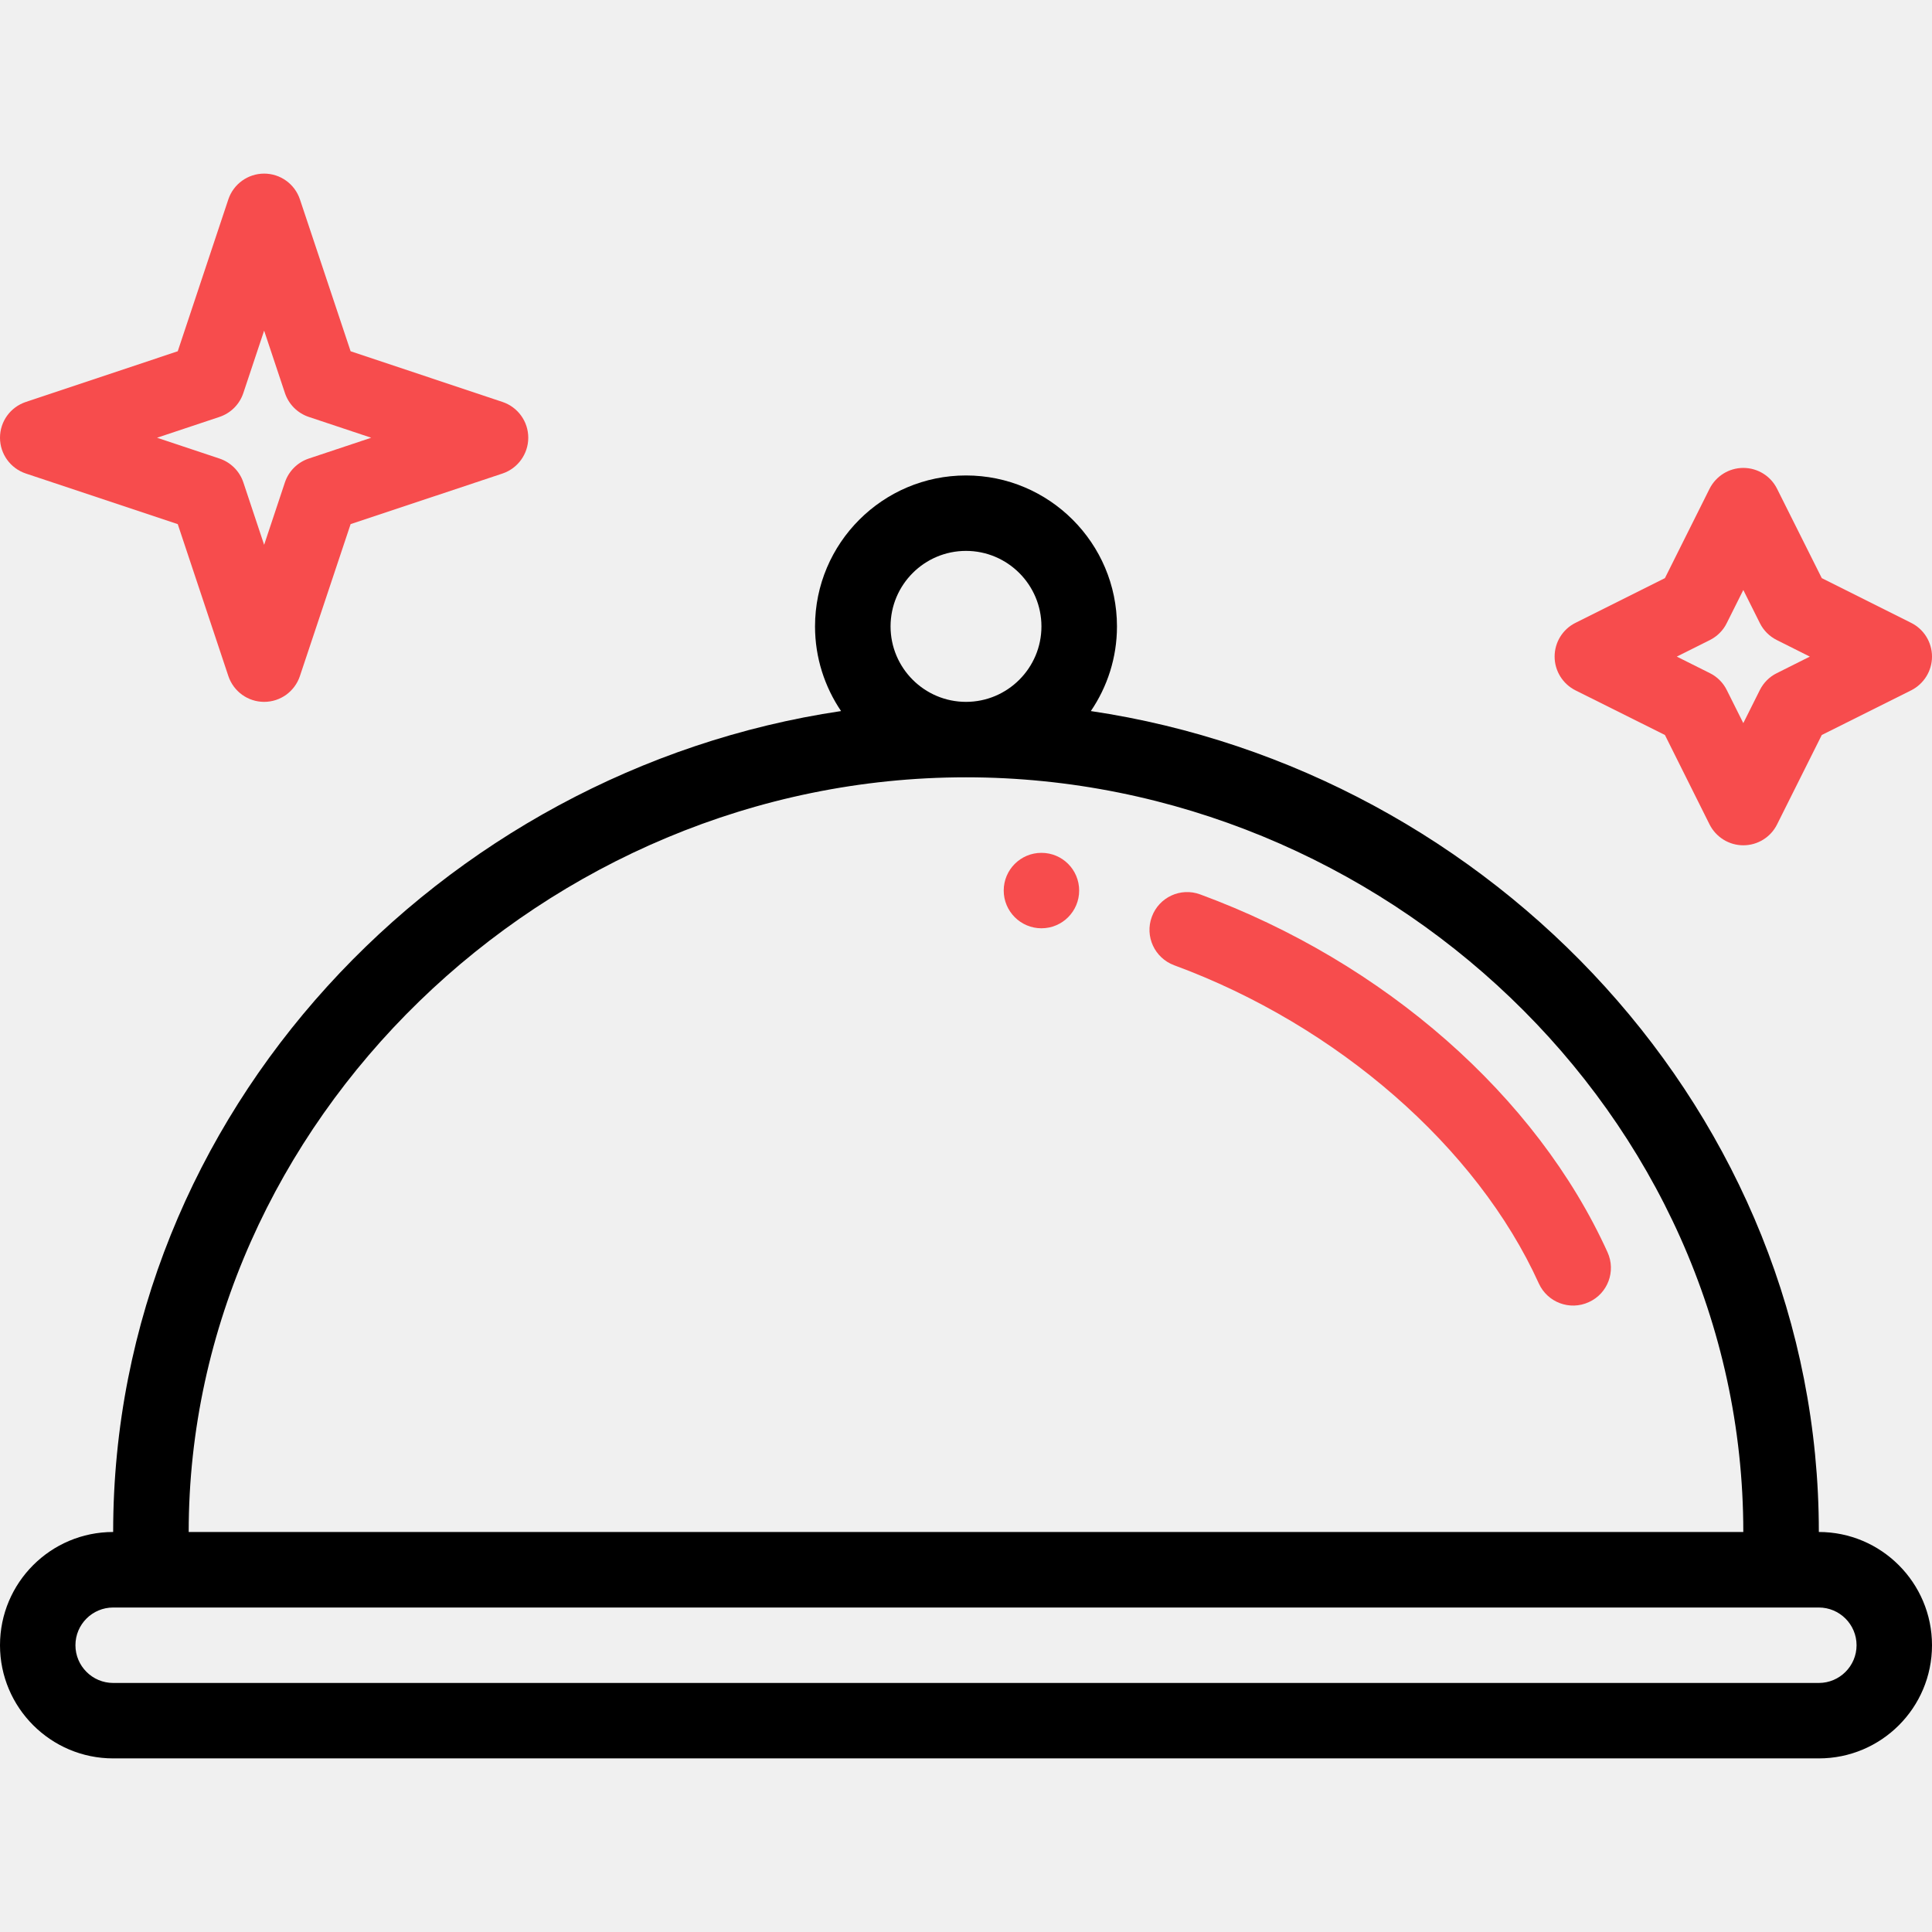
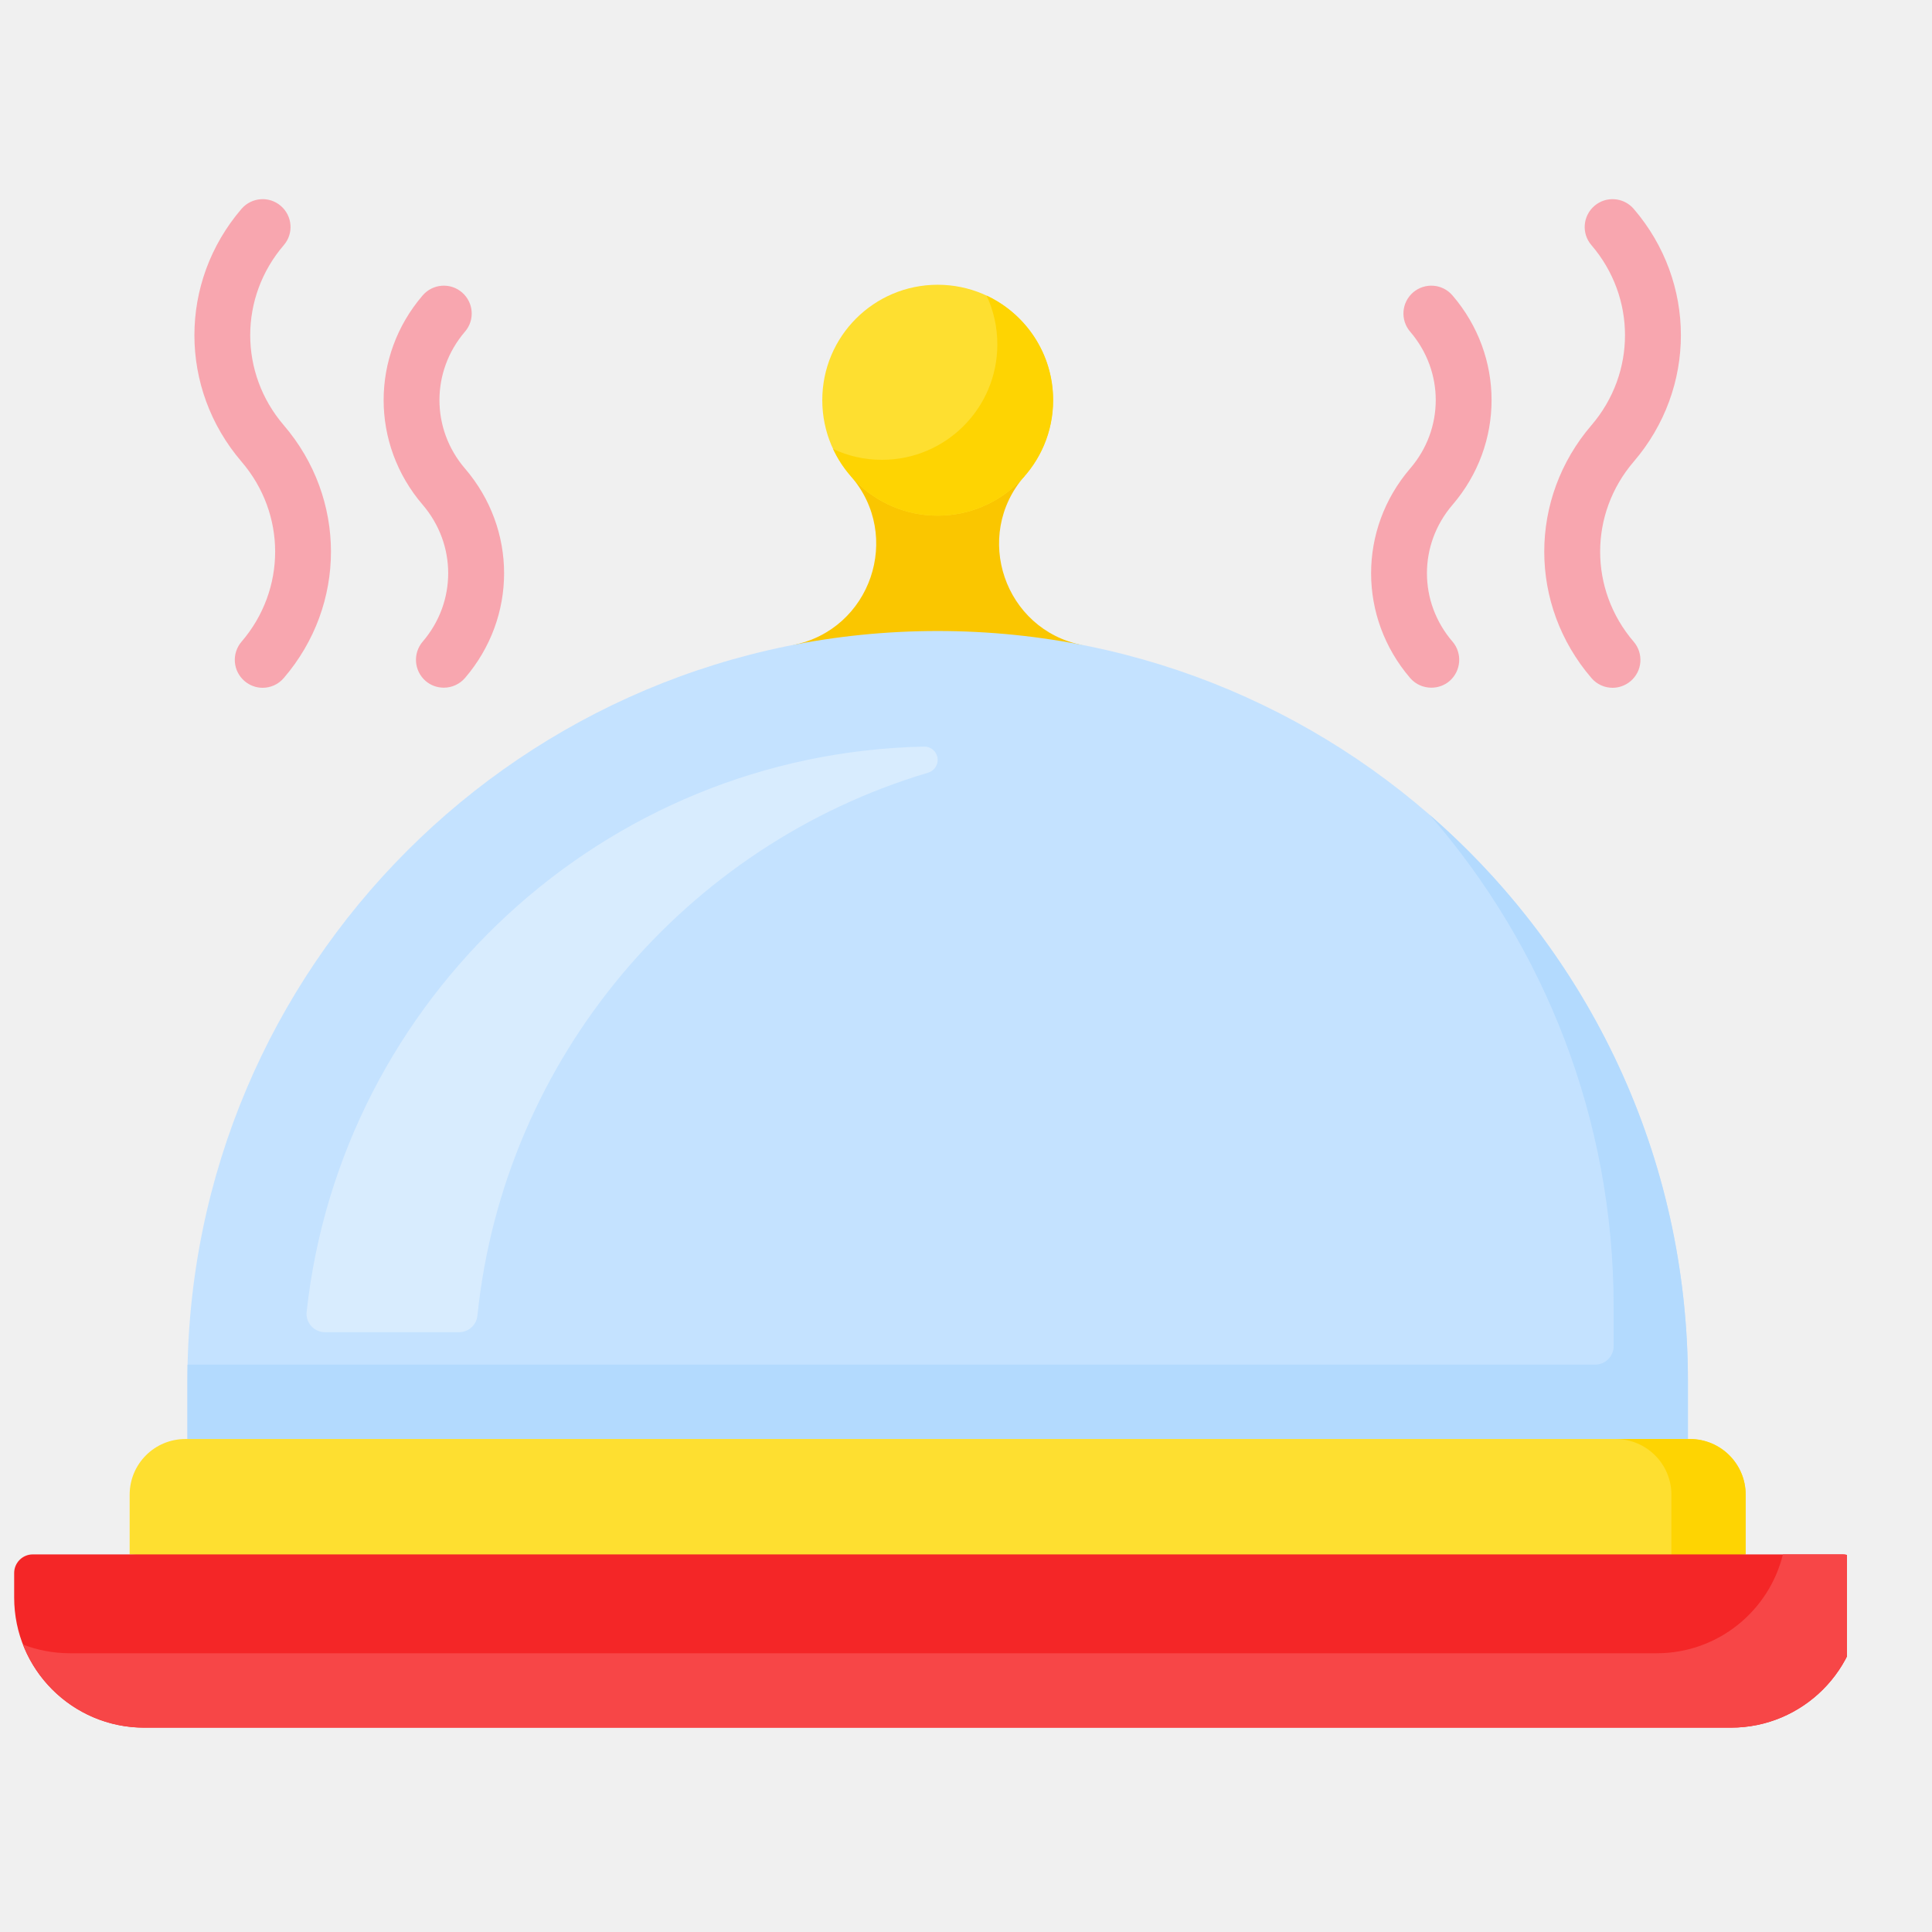
- <svg xmlns="http://www.w3.org/2000/svg" width="21" height="21" viewBox="0 0 21 21" fill="none">
-   <g clip-path="url(#clip0_73_51418)">
-     <path d="M11.32 9.27C11.094 9.27 10.91 9.453 10.91 9.68C10.91 9.906 11.094 10.09 11.32 10.09C11.547 10.09 11.73 9.906 11.73 9.68C11.73 9.453 11.547 9.27 11.32 9.27Z" fill="#F74C4D" />
-     <path d="M19.77 16.652C19.77 12.105 16.217 8.376 11.857 7.729C12.036 7.466 12.141 7.149 12.141 6.809C12.141 5.904 11.405 5.168 10.5 5.168C9.595 5.168 8.859 5.904 8.859 6.809C8.859 7.149 8.964 7.466 9.142 7.729C4.8 8.374 1.23 12.09 1.23 16.652C0.551 16.652 0 17.203 0 17.883C0 18.561 0.552 19.113 1.23 19.113H19.77C20.449 19.113 21 18.563 21 17.883C21 17.204 20.448 16.652 19.77 16.652ZM9.68 6.809C9.68 6.356 10.048 5.988 10.5 5.988C10.952 5.988 11.32 6.356 11.32 6.809C11.32 7.261 10.952 7.629 10.5 7.629C10.048 7.629 9.68 7.261 9.68 6.809ZM10.5 8.449C15.017 8.449 18.949 12.103 18.949 16.652H2.051C2.051 12.206 5.92 8.449 10.5 8.449ZM19.77 18.293H1.23C1.004 18.293 0.82 18.109 0.82 17.883C0.82 17.656 1.004 17.473 1.23 17.473H19.77C19.996 17.473 20.18 17.657 20.18 17.883C20.18 18.109 19.996 18.293 19.77 18.293Z" fill="black" />
-     <path d="M17.473 13.611C16.703 11.914 15.048 10.459 13.046 9.722C12.834 9.643 12.598 9.752 12.52 9.965C12.441 10.177 12.55 10.413 12.763 10.492C14.536 11.145 16.055 12.47 16.726 13.95C16.82 14.157 17.063 14.248 17.269 14.154C17.476 14.061 17.567 13.818 17.473 13.611Z" fill="#F74C4D" />
-     <path d="M20.773 6.77L19.802 6.284L19.316 5.313C19.247 5.174 19.105 5.086 18.949 5.086C18.794 5.086 18.652 5.174 18.582 5.313L18.097 6.284L17.125 6.77C16.986 6.839 16.898 6.981 16.898 7.137C16.898 7.292 16.986 7.434 17.125 7.504L18.097 7.989L18.582 8.961C18.652 9.1 18.794 9.188 18.949 9.188C19.105 9.188 19.247 9.1 19.316 8.961L19.802 7.989L20.773 7.504C20.912 7.434 21 7.292 21 7.137C21 6.981 20.912 6.839 20.773 6.77ZM19.313 7.317C19.233 7.356 19.169 7.421 19.129 7.5L18.949 7.86L18.769 7.5C18.73 7.421 18.665 7.356 18.586 7.317L18.226 7.137L18.586 6.957C18.665 6.917 18.73 6.853 18.769 6.773L18.949 6.413L19.129 6.773C19.169 6.853 19.233 6.917 19.313 6.957L19.672 7.137L19.313 7.317Z" fill="#F74C4D" />
-     <path d="M1.932 5.697L2.482 7.348C2.538 7.516 2.695 7.629 2.871 7.629C3.048 7.629 3.204 7.516 3.26 7.348L3.811 5.697L5.462 5.147C5.629 5.091 5.742 4.934 5.742 4.758C5.742 4.581 5.629 4.425 5.462 4.369L3.811 3.818L3.26 2.167C3.204 2 3.048 1.887 2.871 1.887C2.695 1.887 2.538 2 2.482 2.167L1.932 3.818L0.281 4.369C0.113 4.425 0 4.581 0 4.758C0 4.934 0.113 5.091 0.281 5.147L1.932 5.697ZM2.385 4.532C2.508 4.491 2.604 4.395 2.645 4.272L2.871 3.594L3.097 4.272C3.138 4.395 3.234 4.491 3.357 4.532L4.035 4.758L3.357 4.984C3.234 5.025 3.138 5.121 3.097 5.243L2.871 5.922L2.645 5.243C2.604 5.121 2.508 5.025 2.385 4.984L1.707 4.758L2.385 4.532Z" fill="#F74C4D" />
+ <svg xmlns="http://www.w3.org/2000/svg" width="18" height="18" viewBox="0 0 18 18" fill="none">
+   <g clip-path="url(#clip0_35388_61566)">
+     <path d="M9.546 4.435C9.059 4.993 9.359 5.868 10.084 6.01H7.387C8.113 5.868 8.412 4.993 7.926 4.435H9.546Z" fill="#FAC600" />
+     <path d="M8.736 5.879C4.875 5.879 1.746 9.009 1.746 12.869V13.407L8.736 13.944L15.726 13.407V12.869C15.726 9.008 12.596 5.879 8.736 5.879Z" fill="#C4E2FF" />
+     <path d="M13.32 7.592C14.387 8.819 15.034 10.422 15.034 12.177V12.541C15.034 12.637 14.956 12.714 14.861 12.714H1.747C1.746 12.766 1.746 12.817 1.746 12.869V13.407L8.736 13.944L15.726 13.407V12.869C15.726 10.762 14.794 8.874 13.32 7.592Z" fill="#B3DAFE" />
+     <path d="M8.608 6.956C5.624 7.019 3.176 9.305 2.857 12.221C2.845 12.323 2.926 12.412 3.029 12.412H4.276C4.365 12.412 4.439 12.345 4.448 12.257C4.696 9.852 6.392 7.87 8.647 7.199C8.699 7.183 8.736 7.135 8.736 7.08C8.736 7.01 8.678 6.954 8.608 6.956Z" fill="#D8ECFE" />
+     <path d="M16.264 14.482L8.736 15.02L1.208 14.482V13.926C1.208 13.639 1.44 13.407 1.727 13.407H15.745C16.031 13.407 16.264 13.639 16.264 13.926V14.482H16.264Z" fill="#FEDF30" />
+     <path d="M16.264 13.926C16.264 13.639 16.032 13.407 15.745 13.407H15.052C15.339 13.407 15.572 13.639 15.572 13.926V14.532L16.264 14.482V13.926Z" fill="#FED402" />
+     <path d="M16.127 16.096H1.344C0.675 16.096 0.132 15.553 0.132 14.884V14.655C0.132 14.56 0.21 14.482 0.305 14.482H17.166C17.262 14.482 17.339 14.56 17.339 14.655V14.884C17.339 15.553 16.796 16.096 16.127 16.096Z" fill="#F42627" />
+     <path d="M17.166 14.482H16.611C16.481 15.011 16.004 15.403 15.435 15.403H0.652C0.497 15.403 0.35 15.374 0.214 15.322C0.389 15.774 0.829 16.096 1.344 16.096H16.127C16.796 16.096 17.339 15.553 17.339 14.884V14.655C17.339 14.56 17.262 14.482 17.166 14.482Z" fill="#F74647" />
+     <path d="M8.736 4.804C9.33 4.804 9.811 4.322 9.811 3.728C9.811 3.134 9.33 2.653 8.736 2.653C8.142 2.653 7.661 3.134 7.661 3.728C7.661 4.322 8.142 4.804 8.736 4.804Z" fill="#FEDF30" />
+     <path d="M9.192 2.754C9.256 2.892 9.292 3.046 9.292 3.209C9.292 3.803 8.811 4.284 8.217 4.284C8.054 4.284 7.9 4.248 7.762 4.183C7.933 4.55 8.305 4.804 8.736 4.804C9.33 4.804 9.812 4.322 9.812 3.728C9.812 3.297 9.558 2.925 9.192 2.754Z" fill="#FED402" />
+     <path d="M4.135 6.407C4.075 6.407 4.015 6.387 3.966 6.345C3.857 6.251 3.845 6.087 3.938 5.978C4.255 5.609 4.255 5.073 3.938 4.703C3.453 4.138 3.453 3.317 3.938 2.752C4.032 2.643 4.196 2.631 4.304 2.724C4.413 2.818 4.426 2.981 4.332 3.09C4.015 3.46 4.015 3.996 4.332 4.365C4.818 4.931 4.818 5.751 4.332 6.317C4.281 6.376 4.208 6.407 4.135 6.407Z" fill="#F8A6AF" />
+     <path d="M2.447 6.408C2.387 6.408 2.327 6.387 2.278 6.345C2.169 6.251 2.157 6.088 2.25 5.979C2.668 5.493 2.668 4.787 2.25 4.301C1.665 3.618 1.665 2.628 2.25 1.946C2.344 1.837 2.508 1.825 2.616 1.918C2.725 2.012 2.738 2.175 2.644 2.284C2.227 2.77 2.227 3.476 2.644 3.962C3.23 4.645 3.23 5.635 2.644 6.317C2.593 6.377 2.52 6.408 2.447 6.408Z" fill="#F8A6AF" />
+     <path d="M13.336 6.407C13.262 6.407 13.19 6.377 13.138 6.317C12.653 5.751 12.653 4.931 13.138 4.365C13.456 3.996 13.456 3.46 13.138 3.09C13.045 2.981 13.057 2.818 13.166 2.724C13.275 2.631 13.439 2.643 13.532 2.752C14.018 3.317 14.018 4.138 13.533 4.703C13.215 5.073 13.215 5.609 13.533 5.978C13.626 6.087 13.613 6.251 13.505 6.345C13.456 6.387 13.395 6.407 13.336 6.407Z" fill="#F8A6AF" />
+     <path d="M15.024 6.408C14.951 6.408 14.878 6.377 14.827 6.317C14.241 5.635 14.241 4.645 14.827 3.962C15.244 3.476 15.244 2.77 14.827 2.284C14.733 2.175 14.746 2.012 14.855 1.918C14.963 1.825 15.127 1.837 15.221 1.946C15.807 2.628 15.807 3.618 15.221 4.301C14.804 4.787 14.804 5.493 15.221 5.979C15.314 6.088 15.302 6.252 15.193 6.345C15.144 6.387 15.084 6.408 15.024 6.408Z" fill="#F8A6AF" />
  </g>
  <defs>
-     <clipPath id="clip0_73_51418">
-       <rect width="21" height="21" fill="white" />
+     <clipPath id="clip0_35388_61566">
+       <rect width="17.207" height="17.207" fill="white" />
    </clipPath>
  </defs>
</svg>
